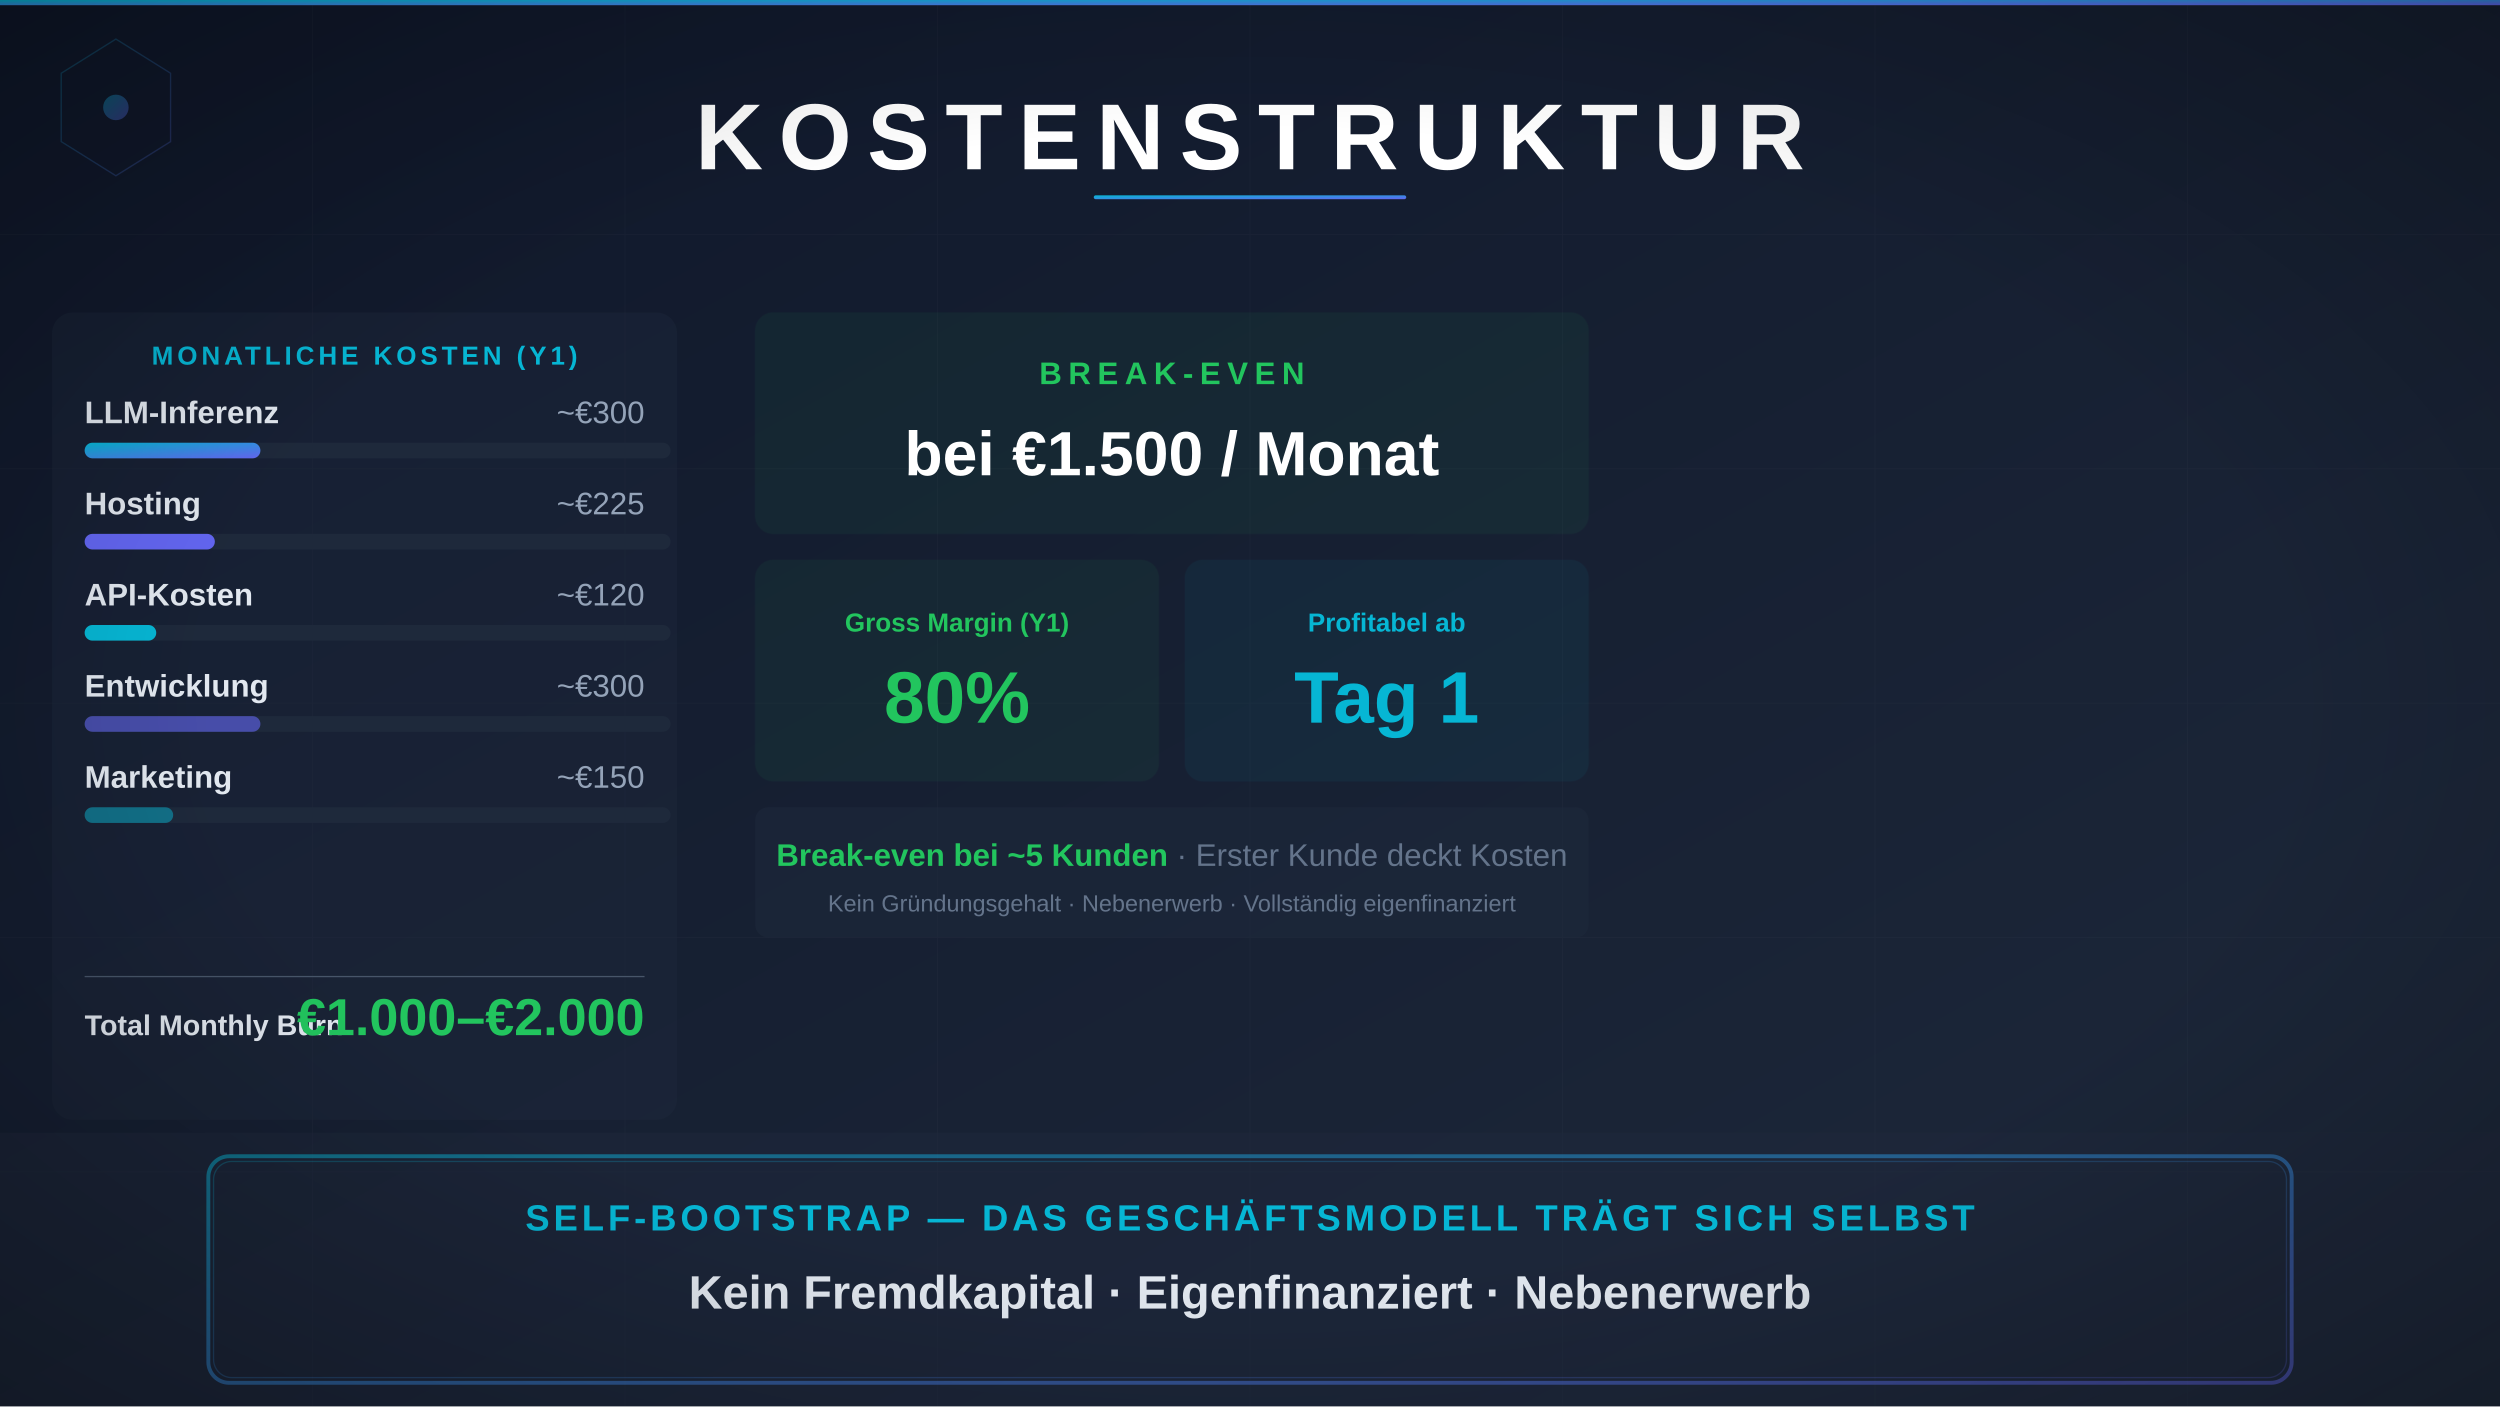
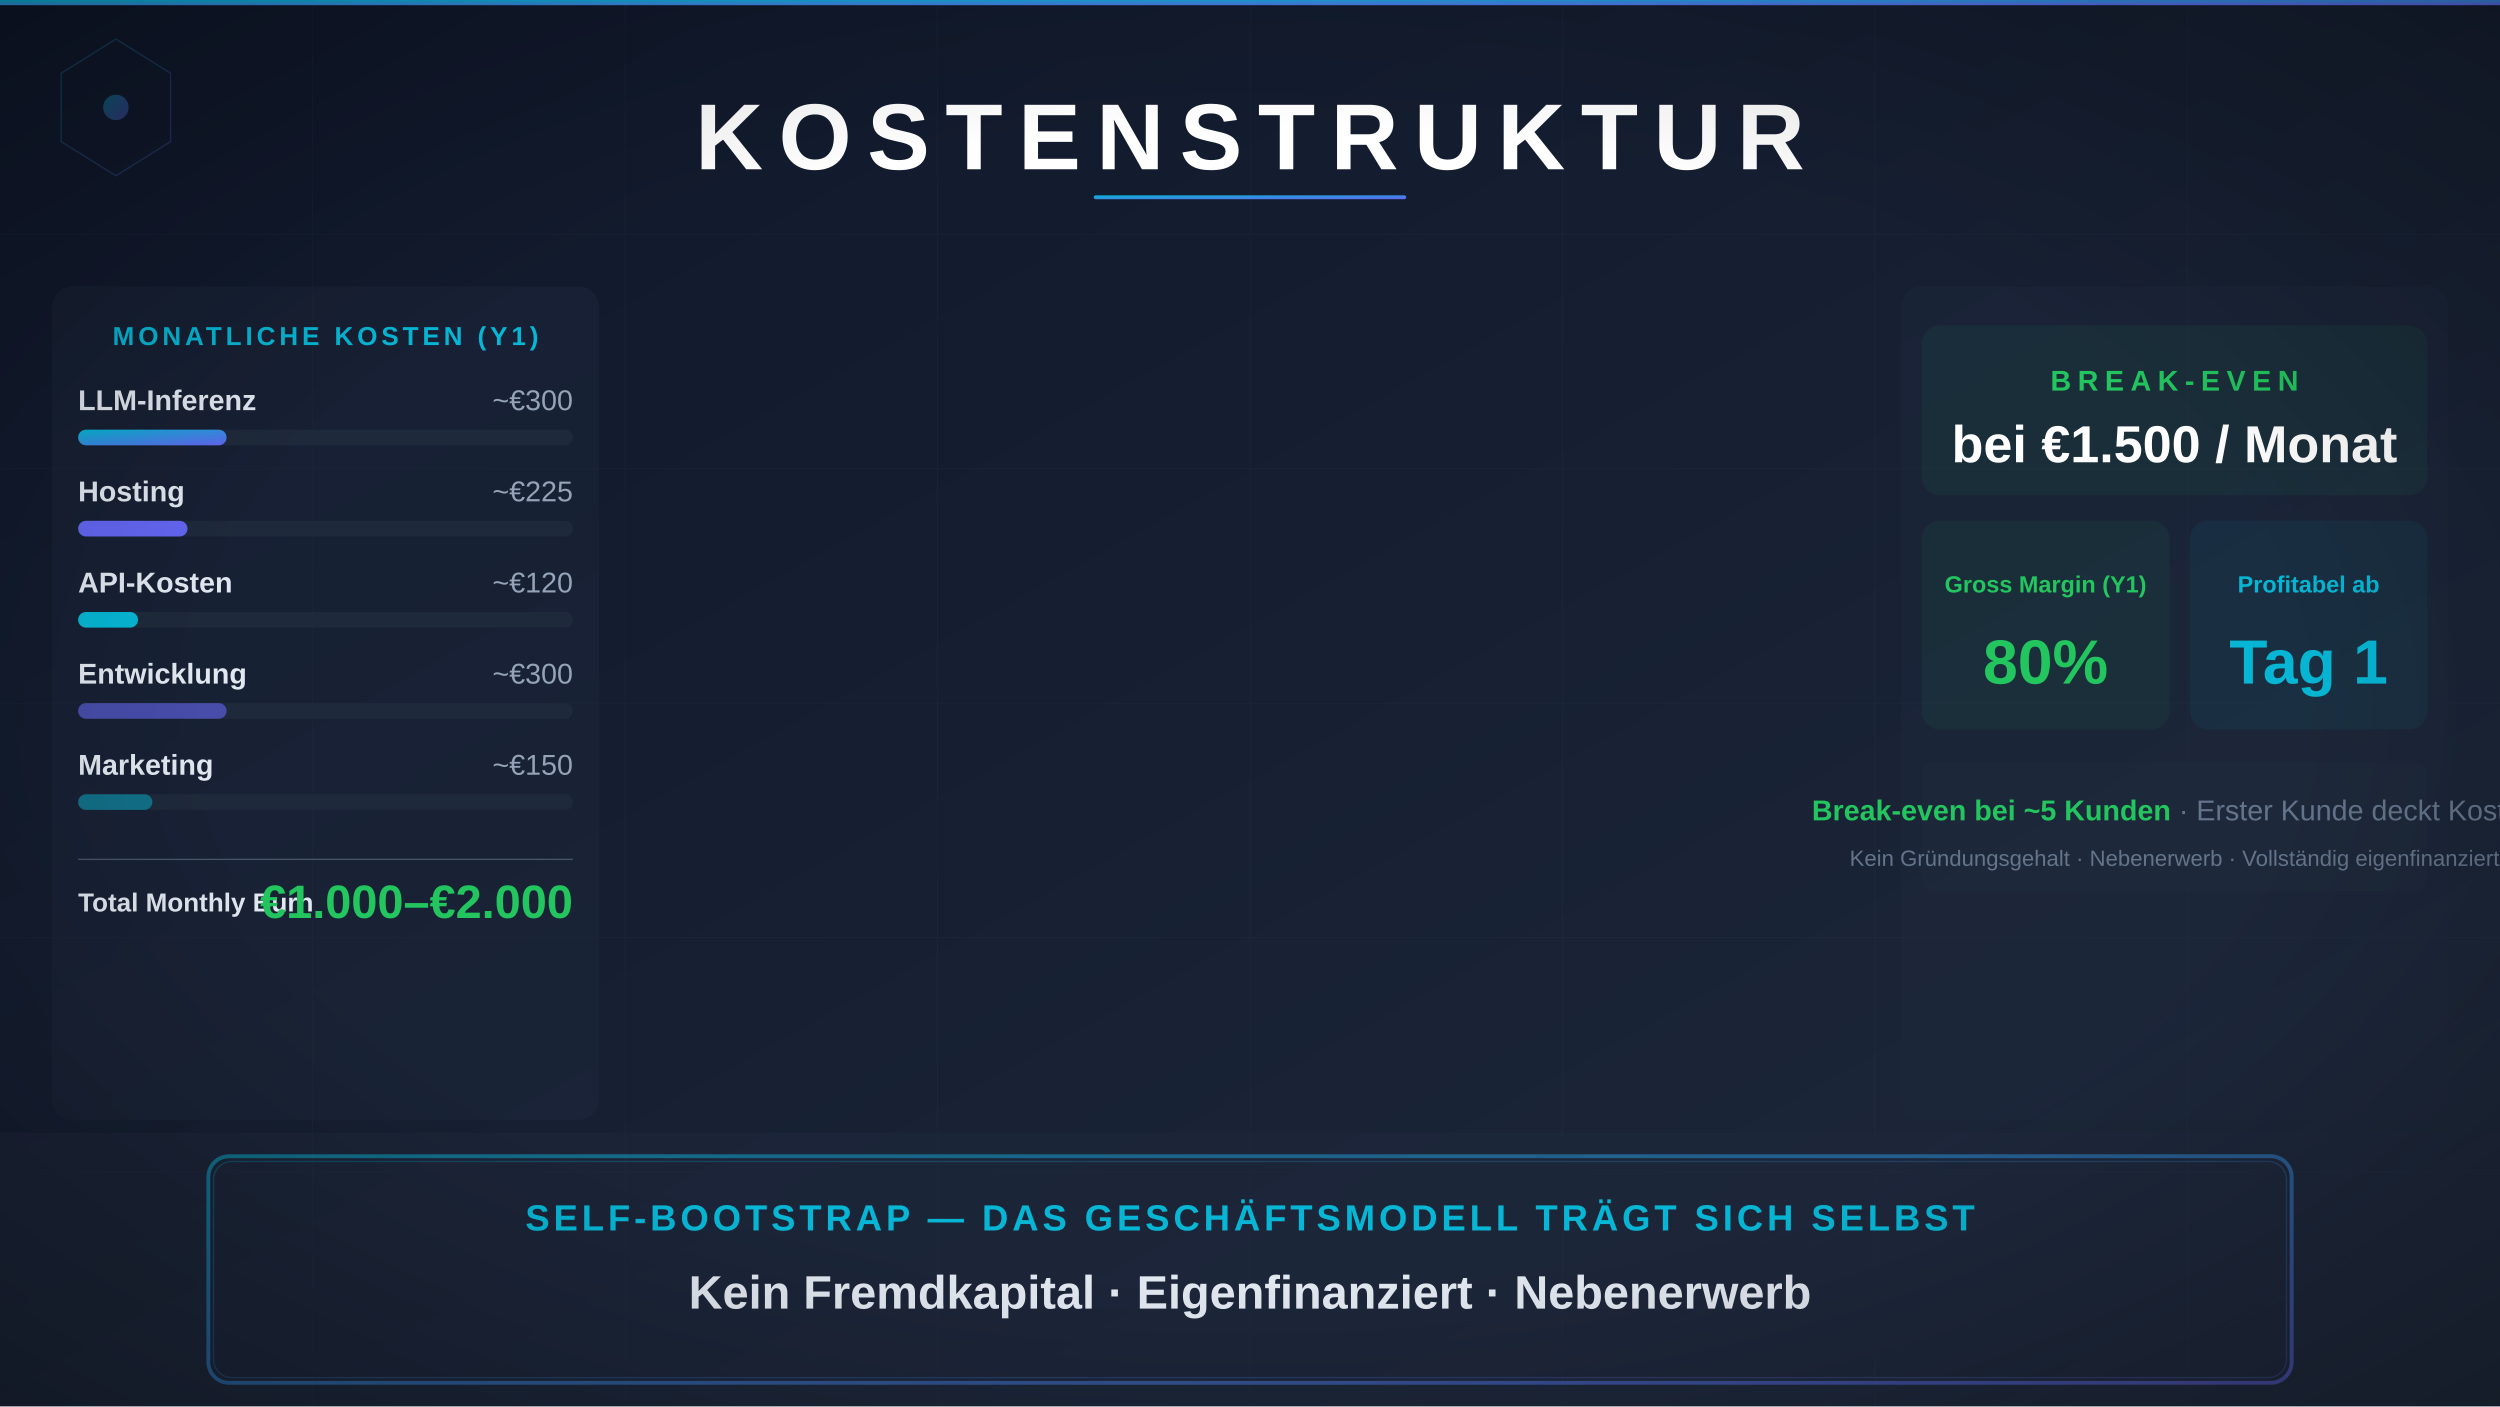
<svg xmlns="http://www.w3.org/2000/svg" viewBox="0 0 1920 1080" width="1920" height="1080">
  <defs>
    <linearGradient id="bg" x1="0%" y1="0%" x2="100%" y2="100%">
      <stop offset="0%" stop-color="#0f172a" />
      <stop offset="100%" stop-color="#1e293b" />
    </linearGradient>
    <linearGradient id="accent" x1="0%" y1="0%" x2="100%" y2="100%">
      <stop offset="0%" stop-color="#06b6d4" />
      <stop offset="100%" stop-color="#6366f1" />
    </linearGradient>
    <filter id="glow">
      <feGaussianBlur stdDeviation="6" result="b" />
      <feMerge>
        <feMergeNode in="b" />
        <feMergeNode in="SourceGraphic" />
      </feMerge>
    </filter>
    <radialGradient id="vignette" cx="50%" cy="50%" r="75%">
      <stop offset="55%" stop-color="#000" stop-opacity="0" />
      <stop offset="100%" stop-color="#000" stop-opacity="0.35" />
    </radialGradient>
  </defs>
  <rect width="1920" height="1080" fill="url(#bg)" />
  <g opacity="0.03" stroke="#ffffff" stroke-width="0.5">
    <line x1="0" y1="180" x2="1920" y2="180" />
    <line x1="0" y1="360" x2="1920" y2="360" />
    <line x1="0" y1="540" x2="1920" y2="540" />
    <line x1="0" y1="720" x2="1920" y2="720" />
    <line x1="0" y1="900" x2="1920" y2="900" />
    <line x1="240" y1="0" x2="240" y2="1080" />
    <line x1="480" y1="0" x2="480" y2="1080" />
    <line x1="720" y1="0" x2="720" y2="1080" />
    <line x1="960" y1="0" x2="960" y2="1080" />
    <line x1="1200" y1="0" x2="1200" y2="1080" />
    <line x1="1440" y1="0" x2="1440" y2="1080" />
    <line x1="1680" y1="0" x2="1680" y2="1080" />
  </g>
  <rect x="0" y="0" width="1920" height="4" fill="url(#accent)" />
  <g transform="translate(40, 30) scale(0.35)">
    <polygon points="140,0 260,75 260,225 140,300 20,225 20,75" fill="none" stroke="url(#accent)" stroke-width="3" opacity="0.25" />
    <circle cx="140" cy="150" r="28" fill="url(#accent)" opacity="0.4" />
  </g>
  <text x="960" y="130" font-family="'Segoe UI','Helvetica Neue',Arial,sans-serif" font-size="72" font-weight="700" fill="#ffffff" letter-spacing="12" text-anchor="middle">KOSTENSTRUKTUR</text>
  <rect x="840" y="150" width="240" height="3" fill="url(#accent)" rx="1.5" />
-   <rect x="40" y="240" width="480" height="620" rx="16" fill="#1e293b" opacity="0.4" />
-   <text x="280" y="280" font-family="'Segoe UI',Arial,sans-serif" font-size="20" font-weight="600" fill="#06b6d4" letter-spacing="3" text-anchor="middle">MONATLICHE KOSTEN (Y1)</text>
-   <text x="65" y="325" font-family="'Segoe UI',Arial,sans-serif" font-size="24" font-weight="600" fill="#e2e8f0">LLM-Inferenz</text>
-   <text x="495" y="325" font-family="'Segoe UI',Arial,sans-serif" font-size="24" fill="#94a3b8" text-anchor="end">~€300</text>
-   <rect x="65" y="340" width="450" height="12" rx="6" fill="#1e293b" />
-   <rect x="65" y="340" width="135" height="12" rx="6" fill="url(#accent)" />
-   <text x="65" y="395" font-family="'Segoe UI',Arial,sans-serif" font-size="24" font-weight="600" fill="#e2e8f0">Hosting</text>
-   <text x="495" y="395" font-family="'Segoe UI',Arial,sans-serif" font-size="24" fill="#94a3b8" text-anchor="end">~€225</text>
-   <rect x="65" y="410" width="450" height="12" rx="6" fill="#1e293b" />
-   <rect x="65" y="410" width="100" height="12" rx="6" fill="#6366f1" />
-   <text x="65" y="465" font-family="'Segoe UI',Arial,sans-serif" font-size="24" font-weight="600" fill="#e2e8f0">API-Kosten</text>
-   <text x="495" y="465" font-family="'Segoe UI',Arial,sans-serif" font-size="24" fill="#94a3b8" text-anchor="end">~€120</text>
-   <rect x="65" y="480" width="450" height="12" rx="6" fill="#1e293b" />
-   <rect x="65" y="480" width="55" height="12" rx="6" fill="#06b6d4" />
-   <text x="65" y="535" font-family="'Segoe UI',Arial,sans-serif" font-size="24" font-weight="600" fill="#e2e8f0">Entwicklung</text>
-   <text x="495" y="535" font-family="'Segoe UI',Arial,sans-serif" font-size="24" fill="#94a3b8" text-anchor="end">~€300</text>
-   <rect x="65" y="550" width="450" height="12" rx="6" fill="#1e293b" />
-   <rect x="65" y="550" width="135" height="12" rx="6" fill="#6366f1" opacity="0.6" />
-   <text x="65" y="605" font-family="'Segoe UI',Arial,sans-serif" font-size="24" font-weight="600" fill="#e2e8f0">Marketing</text>
-   <text x="495" y="605" font-family="'Segoe UI',Arial,sans-serif" font-size="24" fill="#94a3b8" text-anchor="end">~€150</text>
-   <rect x="65" y="620" width="450" height="12" rx="6" fill="#1e293b" />
-   <rect x="65" y="620" width="68" height="12" rx="6" fill="#06b6d4" opacity="0.5" />
-   <line x1="65" y1="750" x2="495" y2="750" stroke="#475569" stroke-width="1" />
-   <text x="65" y="795" font-family="'Segoe UI',Arial,sans-serif" font-size="22" font-weight="600" fill="#e2e8f0">Total Monthly Burn</text>
-   <text x="495" y="795" font-family="'Segoe UI',Arial,sans-serif" font-size="40" font-weight="700" fill="#22c55e" text-anchor="end">€1.000–€2.000</text>
-   <rect x="580" y="240" width="640" height="170" rx="14" fill="#22c55e" opacity="0.06" stroke="#22c55e" stroke-width="1" stroke-opacity="0.3" />
-   <text x="900" y="295" font-family="'Segoe UI',Arial,sans-serif" font-size="24" font-weight="600" fill="#22c55e" letter-spacing="5" text-anchor="middle">BREAK-EVEN</text>
-   <text x="900" y="365" font-family="'Segoe UI',Arial,sans-serif" font-size="48" font-weight="700" fill="#ffffff" text-anchor="middle">bei €1.500 / Monat</text>
-   <rect x="580" y="430" width="310" height="170" rx="14" fill="#22c55e" opacity="0.06" stroke="#22c55e" stroke-width="1" stroke-opacity="0.3" />
-   <text x="735" y="485" font-family="'Segoe UI',Arial,sans-serif" font-size="20" font-weight="600" fill="#22c55e" text-anchor="middle">Gross Margin (Y1)</text>
-   <text x="735" y="555" font-family="'Segoe UI',Arial,sans-serif" font-size="56" font-weight="700" fill="#22c55e" text-anchor="middle">80%</text>
-   <rect x="910" y="430" width="310" height="170" rx="14" fill="#06b6d4" opacity="0.06" stroke="#06b6d4" stroke-width="1" stroke-opacity="0.3" />
-   <text x="1065" y="485" font-family="'Segoe UI',Arial,sans-serif" font-size="20" font-weight="600" fill="#06b6d4" text-anchor="middle">Profitabel ab</text>
-   <text x="1065" y="555" font-family="'Segoe UI',Arial,sans-serif" font-size="56" font-weight="700" fill="#06b6d4" text-anchor="middle">Tag 1</text>
-   <rect x="580" y="620" width="640" height="100" rx="10" fill="#1e293b" opacity="0.5" />
-   <text x="900" y="665" font-family="'Segoe UI',Arial,sans-serif" font-size="24" fill="#e2e8f0" text-anchor="middle">
+   <rect x="40" y="220" width="420" height="640" rx="16" fill="#1e293b" opacity="0.4" />
+   <text x="250" y="265" font-family="'Segoe UI',Arial,sans-serif" font-size="20" font-weight="600" fill="#06b6d4" letter-spacing="3" text-anchor="middle">MONATLICHE KOSTEN (Y1)</text>
+   <text x="60" y="315" font-family="'Segoe UI',Arial,sans-serif" font-size="22" font-weight="600" fill="#e2e8f0">LLM-Inferenz</text>
+   <text x="440" y="315" font-family="'Segoe UI',Arial,sans-serif" font-size="22" fill="#94a3b8" text-anchor="end">~€300</text>
+   <rect x="60" y="330" width="380" height="12" rx="6" fill="#1e293b" />
+   <rect x="60" y="330" width="114" height="12" rx="6" fill="url(#accent)" />
+   <text x="60" y="385" font-family="'Segoe UI',Arial,sans-serif" font-size="22" font-weight="600" fill="#e2e8f0">Hosting</text>
+   <text x="440" y="385" font-family="'Segoe UI',Arial,sans-serif" font-size="22" fill="#94a3b8" text-anchor="end">~€225</text>
+   <rect x="60" y="400" width="380" height="12" rx="6" fill="#1e293b" />
+   <rect x="60" y="400" width="84" height="12" rx="6" fill="#6366f1" />
+   <text x="60" y="455" font-family="'Segoe UI',Arial,sans-serif" font-size="22" font-weight="600" fill="#e2e8f0">API-Kosten</text>
+   <text x="440" y="455" font-family="'Segoe UI',Arial,sans-serif" font-size="22" fill="#94a3b8" text-anchor="end">~€120</text>
+   <rect x="60" y="470" width="380" height="12" rx="6" fill="#1e293b" />
+   <rect x="60" y="470" width="46" height="12" rx="6" fill="#06b6d4" />
+   <text x="60" y="525" font-family="'Segoe UI',Arial,sans-serif" font-size="22" font-weight="600" fill="#e2e8f0">Entwicklung</text>
+   <text x="440" y="525" font-family="'Segoe UI',Arial,sans-serif" font-size="22" fill="#94a3b8" text-anchor="end">~€300</text>
+   <rect x="60" y="540" width="380" height="12" rx="6" fill="#1e293b" />
+   <rect x="60" y="540" width="114" height="12" rx="6" fill="#6366f1" opacity="0.6" />
+   <text x="60" y="595" font-family="'Segoe UI',Arial,sans-serif" font-size="22" font-weight="600" fill="#e2e8f0">Marketing</text>
+   <text x="440" y="595" font-family="'Segoe UI',Arial,sans-serif" font-size="22" fill="#94a3b8" text-anchor="end">~€150</text>
+   <rect x="60" y="610" width="380" height="12" rx="6" fill="#1e293b" />
+   <rect x="60" y="610" width="57" height="12" rx="6" fill="#06b6d4" opacity="0.5" />
+   <line x1="60" y1="660" x2="440" y2="660" stroke="#475569" stroke-width="1" />
+   <text x="60" y="700" font-family="'Segoe UI',Arial,sans-serif" font-size="20" font-weight="600" fill="#e2e8f0">Total Monthly Burn</text>
+   <text x="440" y="705" font-family="'Segoe UI',Arial,sans-serif" font-size="36" font-weight="700" fill="#22c55e" text-anchor="end">€1.000–€2.000</text>
+   <rect x="1460" y="220" width="420" height="640" rx="16" fill="#1e293b" opacity="0.4" />
+   <rect x="1476" y="250" width="388" height="130" rx="14" fill="#22c55e" opacity="0.06" stroke="#22c55e" stroke-width="1" stroke-opacity="0.3" />
+   <text x="1670" y="300" font-family="'Segoe UI',Arial,sans-serif" font-size="22" font-weight="600" fill="#22c55e" letter-spacing="5" text-anchor="middle">BREAK-EVEN</text>
+   <text x="1670" y="355" font-family="'Segoe UI',Arial,sans-serif" font-size="40" font-weight="700" fill="#ffffff" text-anchor="middle">bei €1.500 / Monat</text>
+   <rect x="1476" y="400" width="190" height="160" rx="14" fill="#22c55e" opacity="0.06" stroke="#22c55e" stroke-width="1" stroke-opacity="0.3" />
+   <text x="1571" y="455" font-family="'Segoe UI',Arial,sans-serif" font-size="18" font-weight="600" fill="#22c55e" text-anchor="middle">Gross Margin (Y1)</text>
+   <text x="1571" y="525" font-family="'Segoe UI',Arial,sans-serif" font-size="48" font-weight="700" fill="#22c55e" text-anchor="middle">80%</text>
+   <rect x="1682" y="400" width="182" height="160" rx="14" fill="#06b6d4" opacity="0.06" stroke="#06b6d4" stroke-width="1" stroke-opacity="0.3" />
+   <text x="1773" y="455" font-family="'Segoe UI',Arial,sans-serif" font-size="18" font-weight="600" fill="#06b6d4" text-anchor="middle">Profitabel ab</text>
+   <text x="1773" y="525" font-family="'Segoe UI',Arial,sans-serif" font-size="48" font-weight="700" fill="#06b6d4" text-anchor="middle">Tag 1</text>
+   <rect x="1476" y="585" width="388" height="100" rx="10" fill="#1e293b" opacity="0.5" />
+   <text x="1670" y="630" font-family="'Segoe UI',Arial,sans-serif" font-size="22" fill="#e2e8f0" text-anchor="middle">
    <tspan font-weight="700" fill="#22c55e">Break-even bei ~5 Kunden</tspan>
    <tspan fill="#64748b"> · Erster Kunde deckt Kosten</tspan>
  </text>
-   <text x="900" y="700" font-family="'Segoe UI',Arial,sans-serif" font-size="18" fill="#64748b" text-anchor="middle">Kein Gründungsgehalt · Nebenerwerb · Vollständig eigenfinanziert</text>
+   <text x="1670" y="665" font-family="'Segoe UI',Arial,sans-serif" font-size="17" fill="#64748b" text-anchor="middle">Kein Gründungsgehalt · Nebenerwerb · Vollständig eigenfinanziert</text>
  <rect x="0" y="870" width="1920" height="210" fill="#1e293b" opacity="0.45" />
  <rect x="160" y="888" width="1600" height="174" rx="16" fill="none" stroke="url(#accent)" stroke-width="3" opacity="0.5" />
  <rect x="164" y="892" width="1592" height="166" rx="14" fill="none" stroke="url(#accent)" stroke-width="1" opacity="0.25" />
  <text x="960" y="945" font-family="'Segoe UI',Arial,sans-serif" font-size="28" font-weight="600" fill="#06b6d4" letter-spacing="3" text-anchor="middle">SELF-BOOTSTRAP — DAS GESCHÄFTSMODELL TRÄGT SICH SELBST</text>
  <text x="960" y="1005" font-family="'Segoe UI',Arial,sans-serif" font-size="36" font-weight="700" fill="#e2e8f0" text-anchor="middle">Kein Fremdkapital · Eigenfinanziert · Nebenerwerb</text>
  <rect width="1920" height="1080" fill="url(#vignette)" pointer-events="none" />
</svg>
